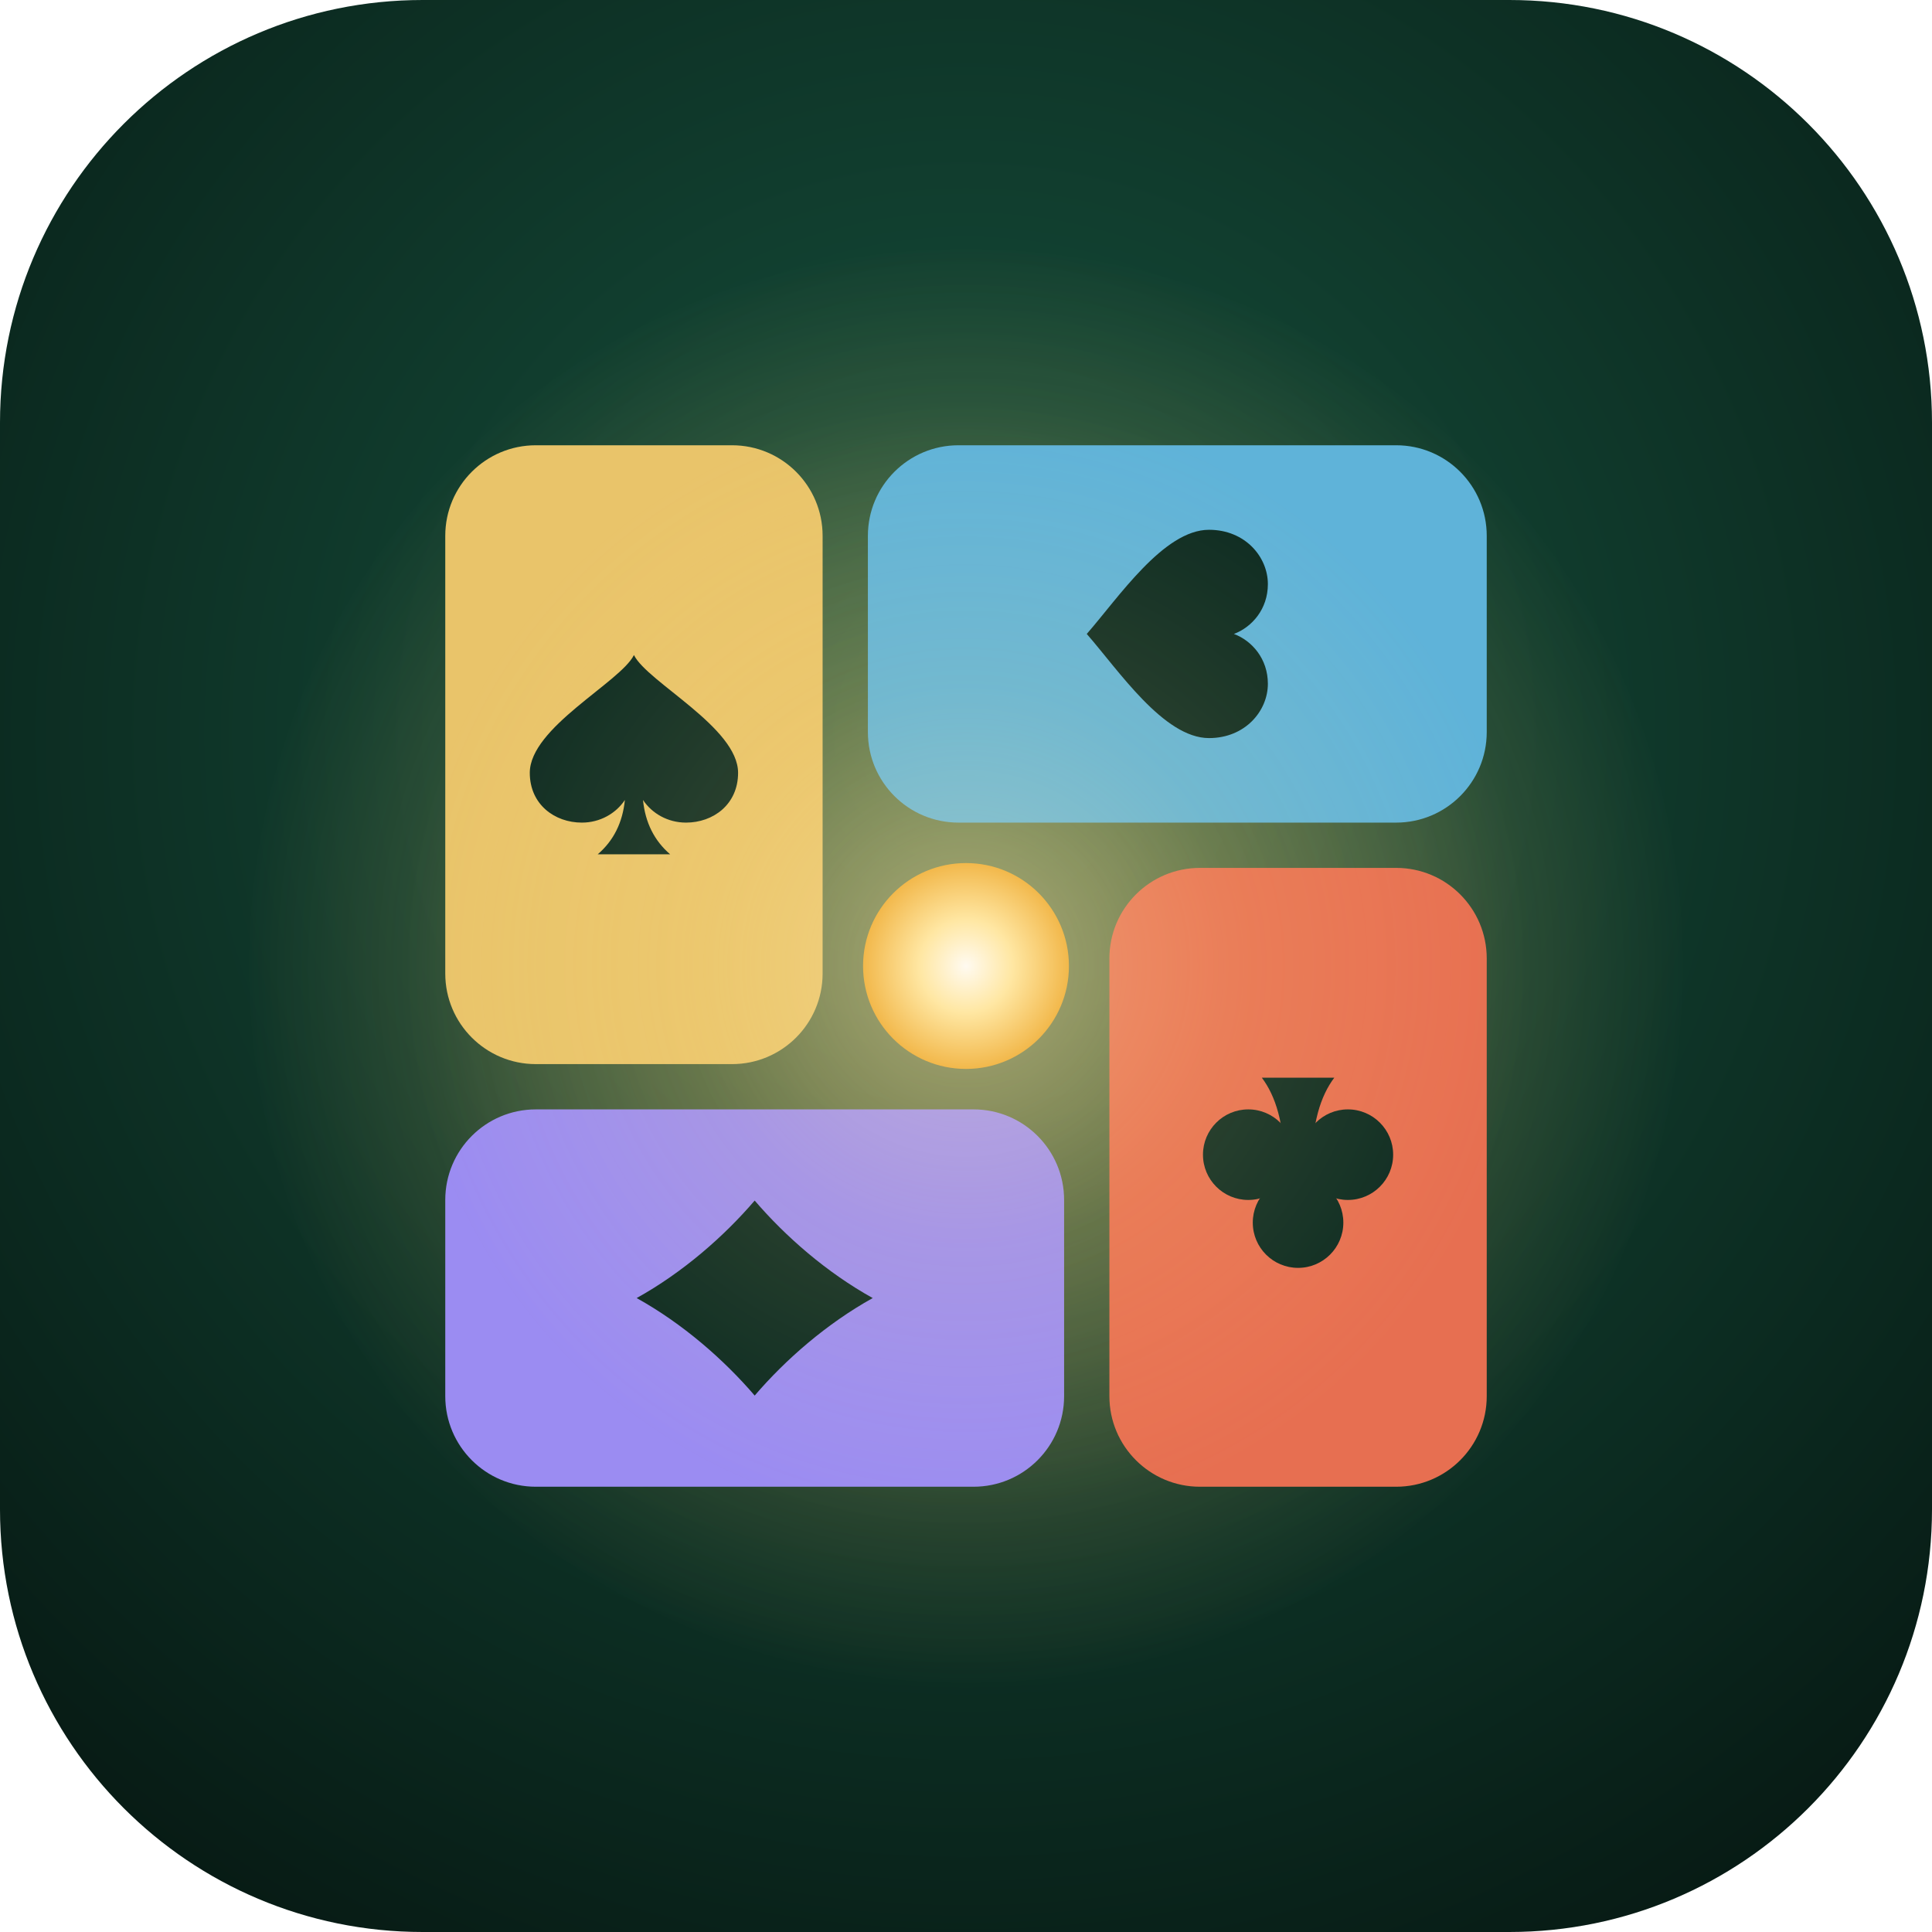
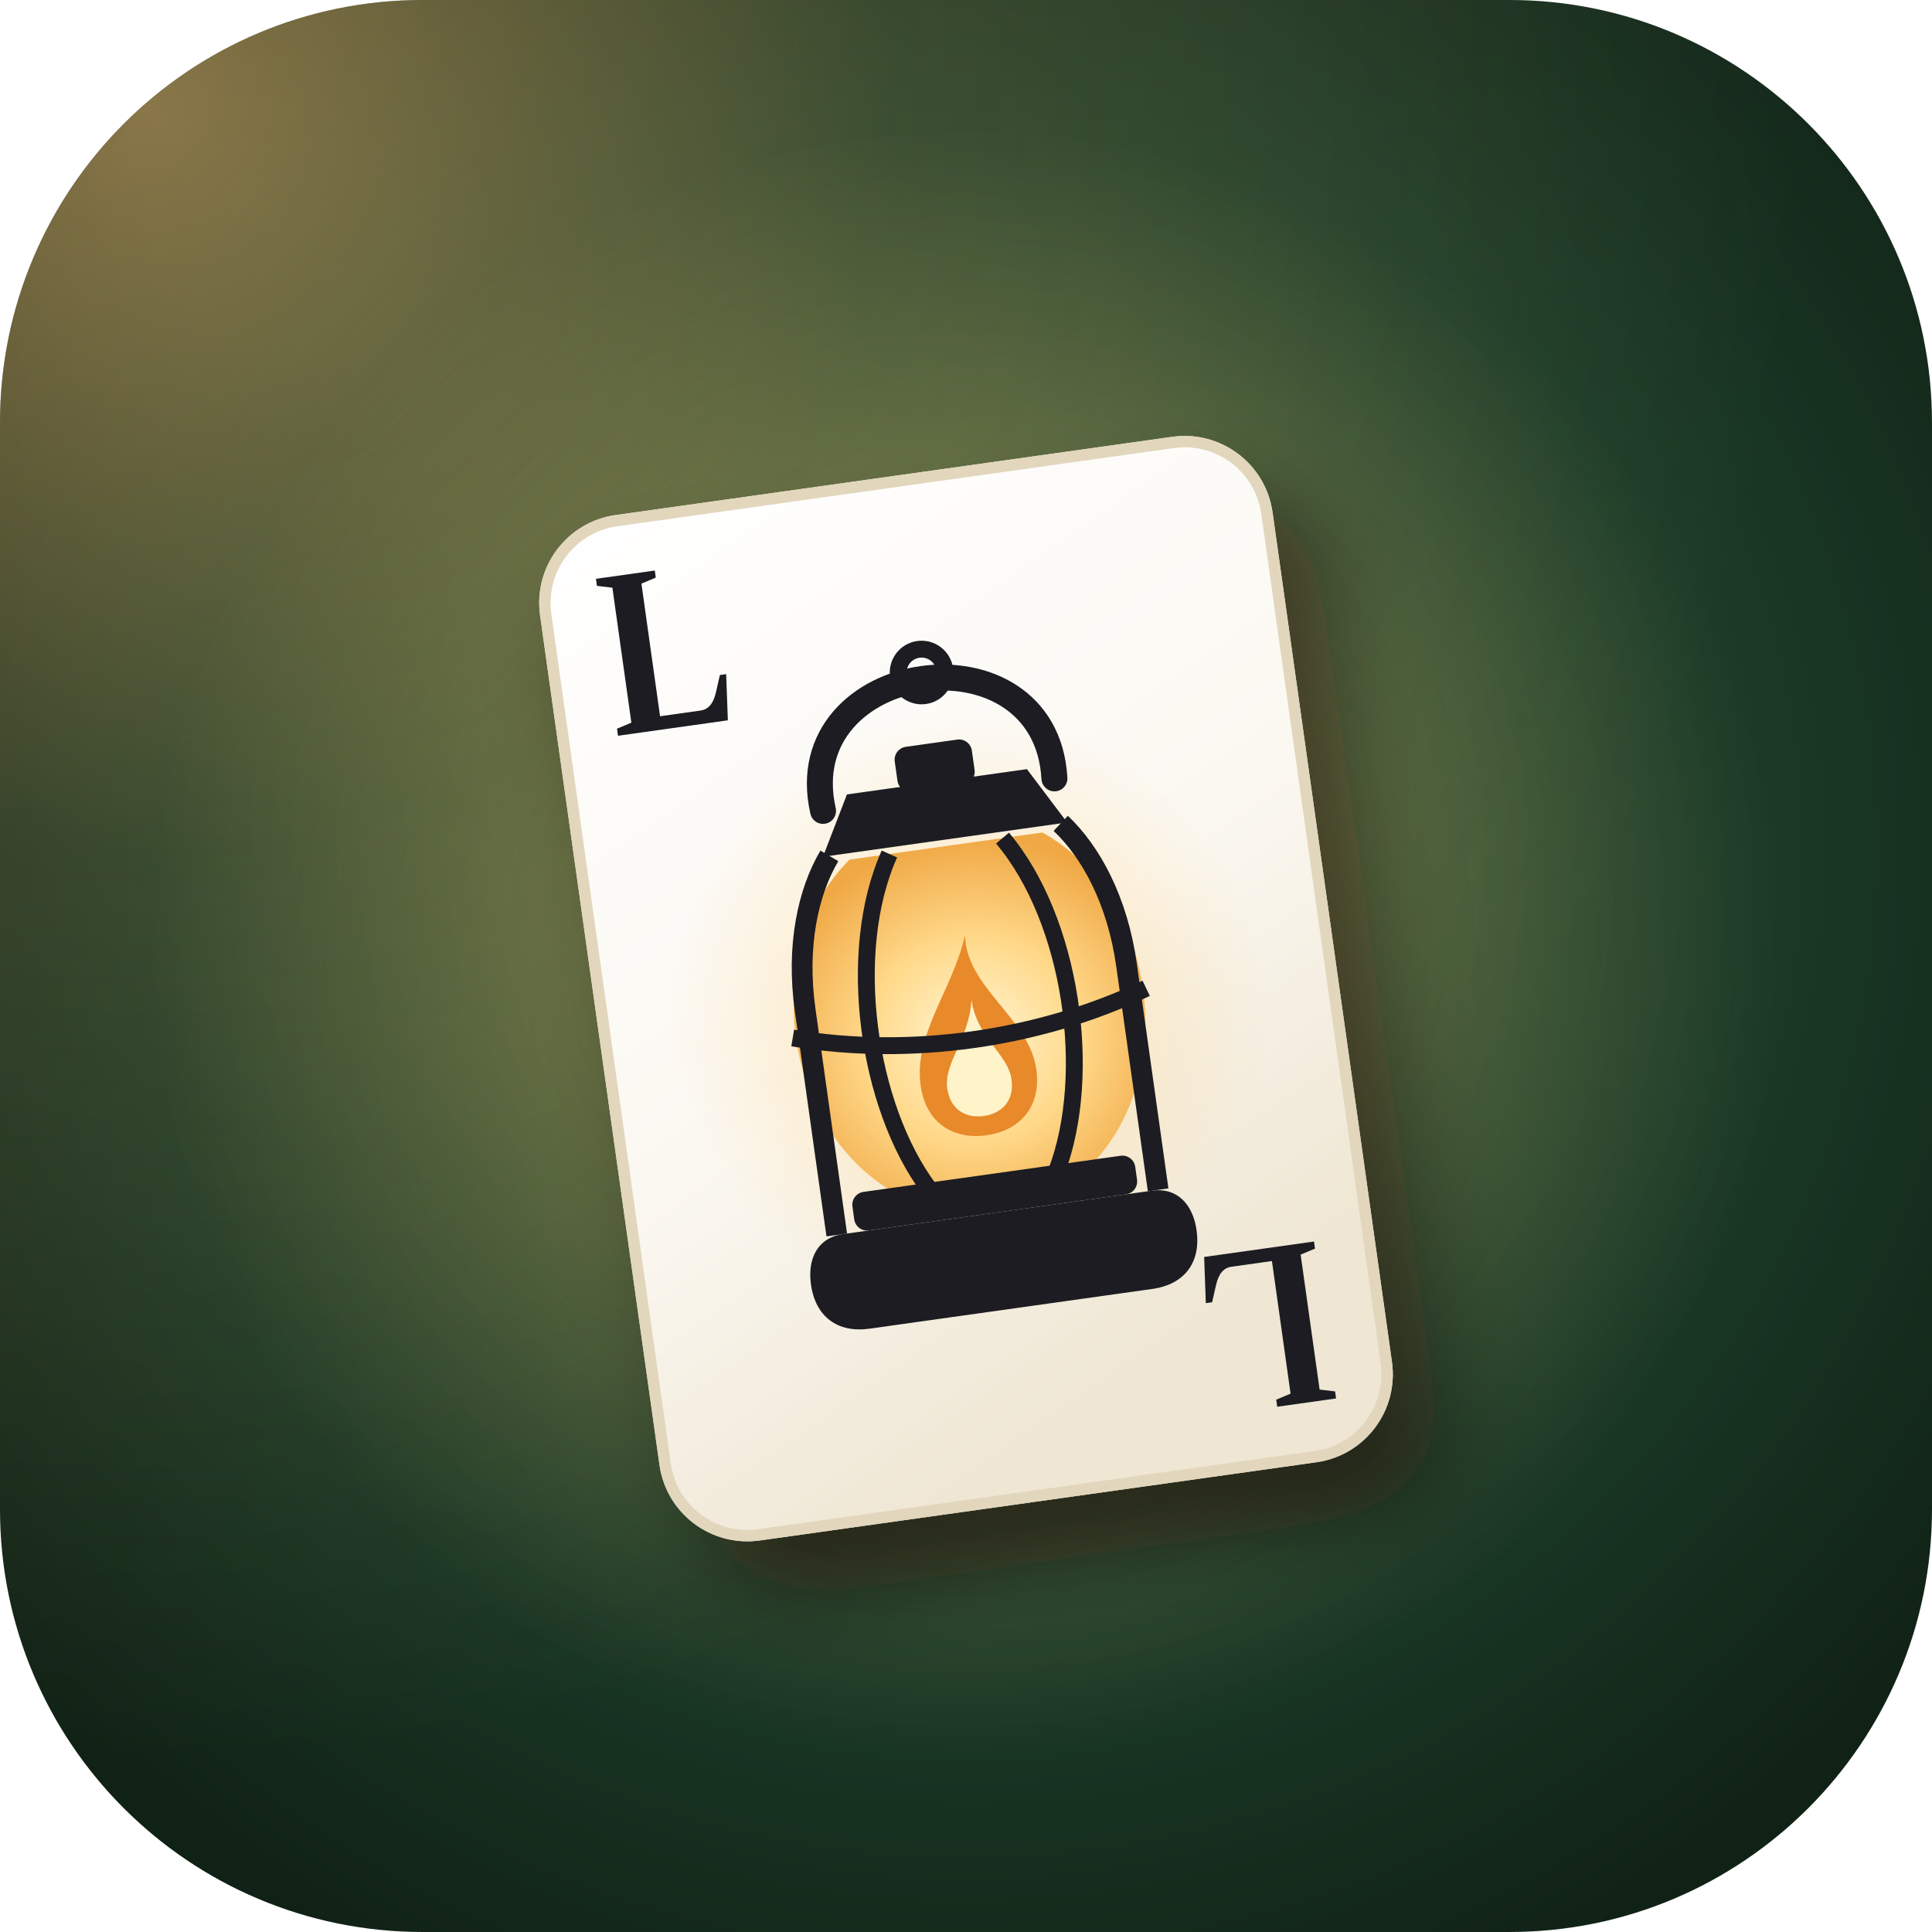
<svg xmlns="http://www.w3.org/2000/svg" viewBox="0 0 512 512">
  <defs>
-     <radialGradient id="bg" cx="50%" cy="38%" r="72%">
-       <stop offset="0" stop-color="#17543f" />
-       <stop offset="1" stop-color="#071a14" />
+     <radialGradient id="felt" cx="50%" cy="44%" r="72%">
+       <stop offset="0" stop-color="#2f5e3e" />
+       <stop offset="0.55" stop-color="#1b3b28" />
+       <stop offset="1" stop-color="#0d1a10" />
    </radialGradient>
-     <radialGradient id="pool">
-       <stop offset="0" stop-color="#ffcf70" stop-opacity="0.45" />
-       <stop offset="1" stop-color="#ffcf70" stop-opacity="0" />
+     <radialGradient id="warm" cx="8%" cy="6%" r="85%">
+       <stop offset="0" stop-color="#ffc476" stop-opacity="0.5" />
+       <stop offset="0.45" stop-color="#ffba68" stop-opacity="0.14" />
+       <stop offset="1" stop-color="#ffba68" stop-opacity="0" />
    </radialGradient>
-     <radialGradient id="spill">
-       <stop offset="0" stop-color="#fff1c4" stop-opacity="0.35" />
-       <stop offset="0.5" stop-color="#ffe08a" stop-opacity="0.12" />
-       <stop offset="1" stop-color="#ffe08a" stop-opacity="0" />
+     <radialGradient id="halo" cx="50%" cy="50%" r="50%">
+       <stop offset="0" stop-color="#ffc86e" stop-opacity="0.45" />
+       <stop offset="1" stop-color="#ffc86e" stop-opacity="0" />
    </radialGradient>
-     <radialGradient id="lamp">
-       <stop offset="0" stop-color="#fffaf0" />
-       <stop offset="0.45" stop-color="#ffe7a3" />
-       <stop offset="1" stop-color="#f2b84b" />
+     <linearGradient id="face" x1="0" y1="0" x2="0.35" y2="1">
+       <stop offset="0" stop-color="#ffffff" />
+       <stop offset="0.6" stop-color="#fbf8f1" />
+       <stop offset="1" stop-color="#efe6d3" />
+     </linearGradient>
+     <radialGradient id="glass" cx="50%" cy="58%" r="60%">
+       <stop offset="0" stop-color="#fff6d6" />
+       <stop offset="0.5" stop-color="#ffd98a" />
+       <stop offset="1" stop-color="#f0a845" />
    </radialGradient>
-     <linearGradient id="lift" x1="0" y1="0" x2="1" y2="1">
-       <stop offset="0" stop-color="#fff" stop-opacity="0.22" />
-       <stop offset="0.6" stop-color="#fff" stop-opacity="0" />
-     </linearGradient>
+     <radialGradient id="cardglow" cx="50%" cy="50%" r="50%">
+       <stop offset="0" stop-color="#ffcf7a" stop-opacity="0.55" />
+       <stop offset="1" stop-color="#ffcf7a" stop-opacity="0" />
+     </radialGradient>
+     <filter id="drop" x="-30%" y="-30%" width="160%" height="160%">
+       <feDropShadow dx="10" dy="16" stdDeviation="12" flood-color="#0a0500" flood-opacity="0.5" />
+     </filter>
  </defs>
-   <rect width="512" height="512" rx="112" fill="url(#bg)" />
-   <g transform="translate(256 256) scale(1.0)">
-     <circle r="190" fill="url(#pool)" />
-     <g transform="rotate(0)">
-       <rect x="-138.0" y="-138.0" width="100" height="164" rx="24" fill="#e9c46a" />
-       <path d="M0,-44 C6,-32 46,-12 46,8 C46,22 35,30 23,30 C15,30 8,26 4,20 C5,30 9,38 16,44 L-16,44 C-9,38 -5,30 -4,20 C-8,26 -15,30 -23,30 C-35,30 -46,22 -46,8 C-46,-12 -6,-32 0,-44Z" fill="#0b2a21" transform="translate(-88.0,-56.0) scale(0.6)" />
+   <rect width="512" height="512" rx="112" fill="url(#felt)" />
+   <rect width="512" height="512" rx="112" fill="url(#warm)" />
+   <ellipse cx="256" cy="250" rx="215" ry="215" fill="url(#halo)" />
+   <g transform="translate(256 262) rotate(-8)" filter="url(#drop)">
+     <rect x="-98.0" y="-137.2" width="196" height="274.4" rx="23.52" fill="url(#face)" />
+     <rect x="-96.5" y="-135.7" width="193" height="271.4" rx="22.02" fill="none" stroke="#e2d6bd" stroke-width="3" />
+     <path d="M0,0 H15 V1.8 L11.2,2.8 V36.6 H21.5 C23.6,36.6 25,35.2 26,32.6 L27.6,28.4 H29.2 L28,40 H0 V38.2 L3.8,37.2 V2.8 L0,1.8 Z" fill="#1b1d22" transform="translate(-82.0 -121.2) scale(1.05)" />
+     <g transform="rotate(180)">
+       <path d="M0,0 H15 V1.8 L11.2,2.8 V36.6 H21.5 C23.6,36.6 25,35.2 26,32.6 L27.6,28.4 H29.2 L28,40 H0 V38.2 L3.8,37.2 V2.8 L0,1.8 Z" fill="#1b1d22" transform="translate(-82.0 -121.2) scale(1.05)" />
    </g>
-     <g transform="rotate(90)">
-       <rect x="-138.0" y="-138.0" width="100" height="164" rx="24" fill="#5fb3d9" />
-       <path d="M0,40 C-16,26 -46,6 -46,-14 C-46,-30 -34,-40 -22,-40 C-11,-40 -3,-33 0,-25 C3,-33 11,-40 22,-40 C34,-40 46,-30 46,-14 C46,6 16,26 0,40Z" fill="#0b2a21" transform="translate(-88.0,-56.0) scale(0.6)" />
+     <g transform="translate(0 10) scale(1.72)">
+       <circle cx="0" cy="-2" r="46" fill="url(#cardglow)" />
+       <path d="M-18,-36 C-20,-60 20,-60 18,-36" fill="none" stroke="#1b1d22" stroke-width="4" stroke-linecap="round" />
+       <circle cx="0" cy="-55" r="3.6" fill="none" stroke="#1b1d22" stroke-width="2.6" />
+       <path d="M-15,-28 C-31,-16 -31,12 -15,24 L15,24 C31,12 31,-16 15,-28Z" fill="url(#glass)" />
+       <path d="M1,-14 C0,-6 9,0 9,8 C9,14 5,17 0,17 C-5,17 -9,14 -9,8 C-9,0 -2,-6 1,-14Z" fill="#e8892a" />
+       <path d="M0.6,-4 C0.6,2 5,5 5,9 C5,12.5 2.6,14 0,14 C-2.6,14 -5,12.5 -5,9 C-5,5 -0.6,2 0.6,-4Z" fill="#fff3c9" />
+       <path d="M-8.8,-28 C-17.6,-14 -17.6,10 -9.9,24" fill="none" stroke="#1b1d22" stroke-width="2.6" />
+       <path d="M8.8,-28 C17.6,-14 17.6,10 9.9,24" fill="none" stroke="#1b1d22" stroke-width="2.6" />
+       <path d="M-27.5,-2 C-10,3.5 10,3.5 27.5,-2" fill="none" stroke="#1b1d22" stroke-width="2.6" />
+       <path d="M-19,-29 L19,-29 L14,-38 L-14,-38Z" fill="#1b1d22" />
+       <rect x="-6" y="-44" width="12" height="7" rx="2" fill="#1b1d22" />
+       <rect x="-22" y="23" width="44" height="6" rx="2" fill="#1b1d22" />
+       <path d="M-24,29 L24,29 C28,29 30,32 30,36 C30,41 27,44 22,44 L-22,44 C-27,44 -30,41 -30,36 C-30,32 -28,29 -24,29Z" fill="#1b1d22" />
+       <path d="M-25,29 L-25,-6 C-25,-16 -22,-24 -18,-29" fill="none" stroke="#1b1d22" stroke-width="3.2" />
+       <path d="M25,29 L25,-6 C25,-16 22,-24 18,-29" fill="none" stroke="#1b1d22" stroke-width="3.2" />
    </g>
-     <g transform="rotate(180)">
-       <rect x="-138.0" y="-138.0" width="100" height="164" rx="24" fill="#e76f51" />
-       <g fill="#0b2a21" transform="translate(-88.0,-56.0) scale(0.6)">
-         <circle cx="0" cy="-20" r="20" />
-         <circle cx="-22" cy="10" r="20" />
-         <circle cx="22" cy="10" r="20" />
-         <circle cx="0" cy="4" r="12" />
-         <path d="M-6,4 L6,4 C6,24 10,36 16,44 L-16,44 C-10,36 -6,24 -6,4Z" />
-       </g>
-     </g>
-     <g transform="rotate(270)">
-       <rect x="-138.0" y="-138.0" width="100" height="164" rx="24" fill="#9b8cf2" />
-       <path d="M0,-46 C10,-28 24,-12 38,0 C24,12 10,28 0,46 C-10,28 -24,12 -38,0 C-24,-12 -10,-28 0,-46Z" fill="#0b2a21" transform="translate(-88.0,-56.0) scale(0.68)" />
-     </g>
-     <circle r="150" fill="url(#spill)" />
-     <circle r="27.28" fill="url(#lamp)" />
  </g>
</svg>
